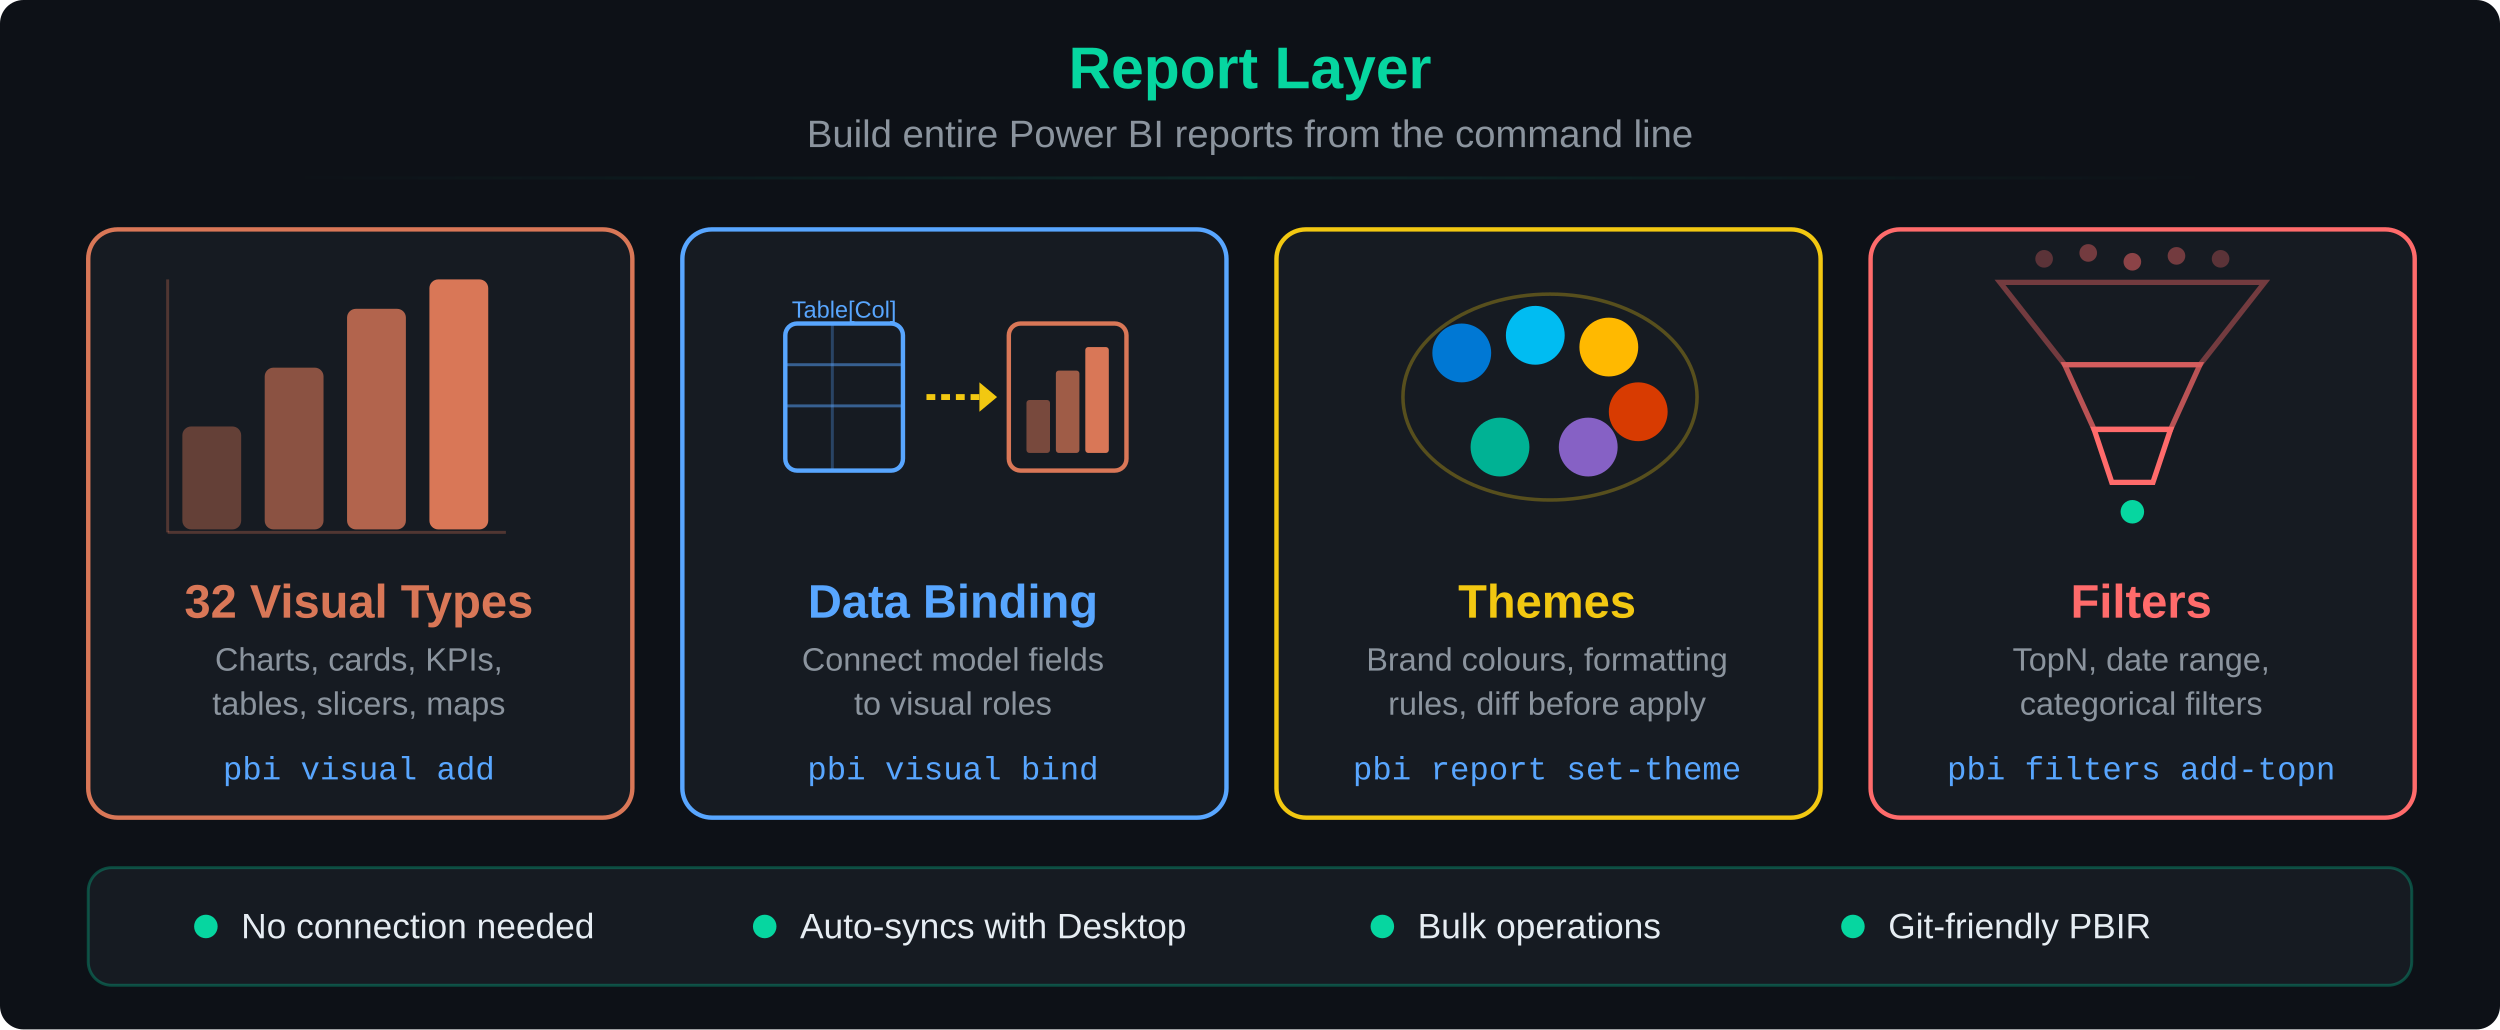
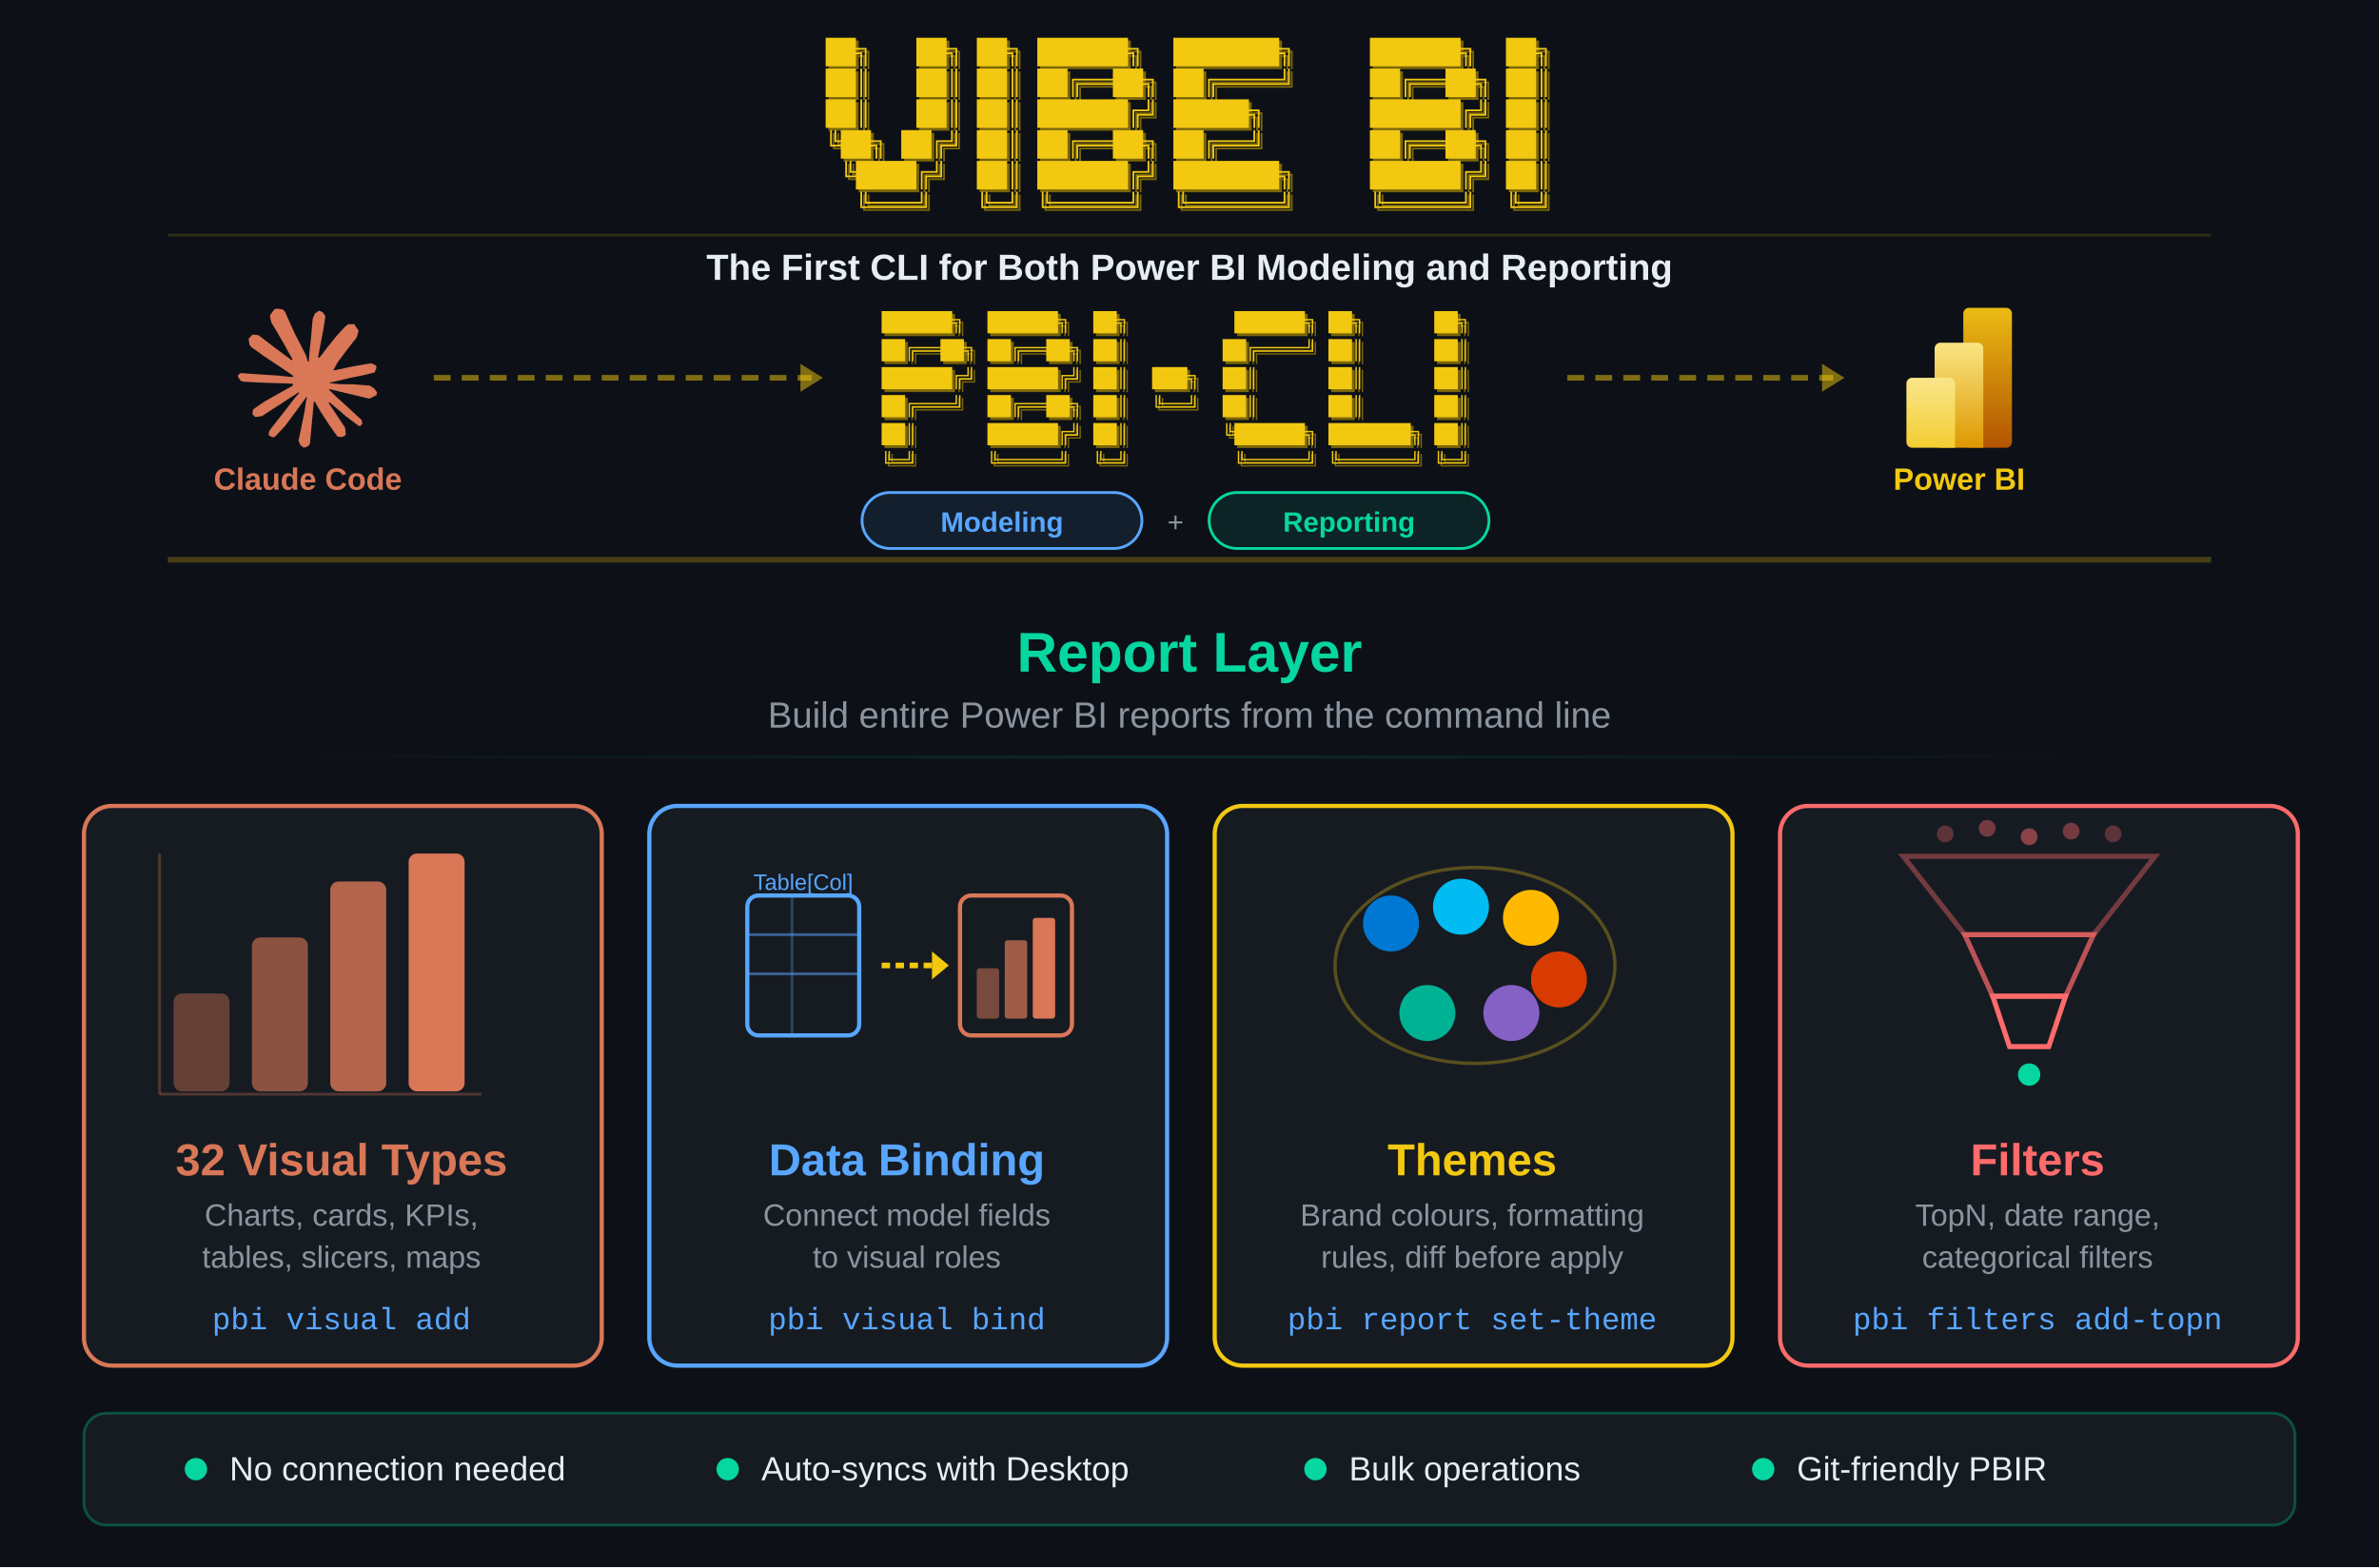
- <svg xmlns="http://www.w3.org/2000/svg" width="850" height="350" viewBox="0 0 850 350">
+ <svg xmlns="http://www.w3.org/2000/svg" width="850" height="560" viewBox="0 0 850 560">
  <defs>
+     <linearGradient id="hdr-bar1" x1="50%" y1="0%" x2="50%" y2="100%">
+       <stop offset="0%" stop-color="#EBBB14" />
+       <stop offset="100%" stop-color="#B25400" />
+     </linearGradient>
+     <linearGradient id="hdr-bar2" x1="50%" y1="0%" x2="50%" y2="100%">
+       <stop offset="0%" stop-color="#F9E583" />
+       <stop offset="100%" stop-color="#DE9800" />
+     </linearGradient>
+     <linearGradient id="hdr-bar3" x1="50%" y1="0%" x2="50%" y2="100%">
+       <stop offset="0%" stop-color="#F9E68B" />
+       <stop offset="100%" stop-color="#F3CD32" />
+     </linearGradient>
+     <linearGradient id="pbi-lg1" x1="50%" y1="0%" x2="50%" y2="100%">
+       <stop offset="0%" stop-color="#EBBB14" />
+       <stop offset="100%" stop-color="#B25400" />
+     </linearGradient>
+     <linearGradient id="pbi-lg2" x1="50%" y1="0%" x2="50%" y2="100%">
+       <stop offset="0%" stop-color="#F9E583" />
+       <stop offset="100%" stop-color="#DE9800" />
+     </linearGradient>
+     <linearGradient id="pbi-lg5" x1="50%" y1="0%" x2="50%" y2="100%">
+       <stop offset="0%" stop-color="#F9E68B" />
+       <stop offset="100%" stop-color="#F3CD32" />
+     </linearGradient>
    <linearGradient id="rl-glow" x1="0%" y1="0%" x2="100%" y2="0%">
      <stop offset="0%" stop-color="#06d6a0" stop-opacity="0" />
      <stop offset="50%" stop-color="#06d6a0" stop-opacity="0.12" />
      <stop offset="100%" stop-color="#06d6a0" stop-opacity="0" />
    </linearGradient>
  </defs>
-   <rect width="100%" height="100%" fill="#0d1117" rx="8" />
-   <text x="425" y="30" font-family="'Segoe UI', Arial, sans-serif" font-size="20" fill="#06d6a0" text-anchor="middle" font-weight="bold">Report Layer</text>
-   <text x="425" y="50" font-family="'Segoe UI', Arial, sans-serif" font-size="13" fill="#8b949e" text-anchor="middle">Build entire Power BI reports from the command line</text>
-   <rect x="100" y="60" width="650" height="1" fill="url(#rl-glow)" />
-   <rect x="30" y="78" width="185" height="200" rx="10" fill="#161b22" stroke="#d97757" stroke-width="1.5" />
-   <g transform="translate(62, 95)">
-     <rect x="0" y="50" width="20" height="35" rx="3" fill="#d97757" opacity="0.4" />
-     <rect x="28" y="30" width="20" height="55" rx="3" fill="#d97757" opacity="0.6" />
-     <rect x="56" y="10" width="20" height="75" rx="3" fill="#d97757" opacity="0.8" />
-     <rect x="84" y="0" width="20" height="85" rx="3" fill="#d97757" />
-     <line x1="-5" y1="86" x2="110" y2="86" stroke="#d97757" stroke-width="1" stroke-opacity="0.3" />
-     <line x1="-5" y1="0" x2="-5" y2="86" stroke="#d97757" stroke-width="1" stroke-opacity="0.3" />
+   <rect width="100%" height="100%" fill="#0d1117" />
+   <text font-family="'Courier New', Courier, monospace" font-size="9" fill="#7A6508" xml:space="preserve">
+     <tspan x="296" y="22">██╗   ██╗ ██╗ ██████╗  ███████╗     ██████╗  ██╗</tspan>
+     <tspan x="296" y="33">██║   ██║ ██║ ██╔══██╗ ██╔════╝     ██╔══██╗ ██║</tspan>
+     <tspan x="296" y="44">██║   ██║ ██║ ██████╔╝ █████╗       ██████╔╝ ██║</tspan>
+     <tspan x="296" y="55">╚██╗ ██╔╝ ██║ ██╔══██╗ ██╔══╝       ██╔══██╗ ██║</tspan>
+     <tspan x="296" y="66"> ╚████╔╝  ██║ ██████╔╝ ███████╗     ██████╔╝ ██║</tspan>
+     <tspan x="296" y="77">  ╚═══╝   ╚═╝ ╚═════╝  ╚══════╝     ╚═════╝  ╚═╝</tspan>
+   </text>
+   <text font-family="'Courier New', Courier, monospace" font-size="9" fill="#F2C811" xml:space="preserve">
+     <tspan x="295" y="21">██╗   ██╗ ██╗ ██████╗  ███████╗     ██████╗  ██╗</tspan>
+     <tspan x="295" y="32">██║   ██║ ██║ ██╔══██╗ ██╔════╝     ██╔══██╗ ██║</tspan>
+     <tspan x="295" y="43">██║   ██║ ██║ ██████╔╝ █████╗       ██████╔╝ ██║</tspan>
+     <tspan x="295" y="54">╚██╗ ██╔╝ ██║ ██╔══██╗ ██╔══╝       ██╔══██╗ ██║</tspan>
+     <tspan x="295" y="65"> ╚████╔╝  ██║ ██████╔╝ ███████╗     ██████╔╝ ██║</tspan>
+     <tspan x="295" y="76">  ╚═══╝   ╚═╝ ╚═════╝  ╚══════╝     ╚═════╝  ╚═╝</tspan>
+   </text>
+   <line x1="60" y1="84" x2="790" y2="84" stroke="#F2C811" stroke-opacity="0.15" stroke-width="1" />
+   <text x="425" y="100" font-family="'Segoe UI', Arial, sans-serif" font-size="13" fill="#e6edf3" text-anchor="middle" font-weight="600">The First CLI for Both Power BI Modeling and Reporting</text>
+   <svg x="85" y="110" width="50" height="50" viewBox="0 0 1200 1200">
+     <path fill="#d97757" d="M 233.96 800.215 L 468.644 668.537 L 472.591 657.101 L 468.644 650.738 L 457.208 650.738 L 417.987 648.322 L 283.893 644.698 L 167.597 639.866 L 54.926 633.826 L 26.577 627.785 L 3.3e-05 592.752 L 2.738 575.275 L 26.577 559.248 L 60.725 562.228 L 136.188 567.383 L 249.423 575.195 L 331.57 580.027 L 453.262 592.671 L 472.591 592.671 L 475.329 584.859 L 468.725 580.027 L 463.571 575.195 L 346.389 495.785 L 219.544 411.866 L 153.101 363.544 L 117.181 339.06 L 99.06 316.107 L 91.248 266.014 L 123.866 230.094 L 167.678 233.074 L 178.873 236.054 L 223.248 270.201 L 318.04 343.57 L 441.826 434.738 L 459.946 449.799 L 467.195 444.644 L 468.081 441.02 L 459.946 427.409 L 392.617 305.718 L 320.779 181.933 L 288.805 130.631 L 280.349 99.866 C 277.369 87.221 275.195 76.591 275.195 63.624 L 312.322 13.208 L 332.859 6.604 L 382.389 13.208 L 403.248 31.329 L 434.014 101.718 L 483.866 212.537 L 561.181 363.221 L 583.812 407.919 L 595.893 449.315 L 600.403 461.96 L 608.215 461.96 L 608.215 454.712 L 614.577 369.826 L 626.336 265.611 L 637.772 131.517 L 641.718 93.745 L 660.403 48.483 L 697.53 24 L 726.524 37.852 L 750.363 72 L 747.06 94.067 L 732.886 186.201 L 705.101 330.524 L 686.98 427.168 L 697.53 427.168 L 709.611 415.087 L 758.497 350.175 L 840.644 247.49 L 876.886 206.738 L 919.168 161.718 L 946.309 140.295 L 997.611 140.295 L 1035.383 196.43 L 1018.47 254.416 L 965.638 321.423 L 921.826 378.202 L 859.007 462.765 L 819.785 530.416 L 823.409 535.812 L 832.752 534.926 L 974.658 504.725 L 1051.329 490.873 L 1142.819 475.168 L 1184.215 494.497 L 1188.725 514.148 L 1172.456 554.336 L 1074.604 578.497 L 959.839 601.45 L 788.94 641.879 L 786.846 643.409 L 789.262 646.389 L 866.255 653.638 L 899.195 655.409 L 979.812 655.409 L 1129.933 666.604 L 1169.154 692.537 L 1192.671 724.269 L 1188.725 748.43 L 1128.322 779.195 L 1046.819 759.866 L 856.591 714.604 L 791.356 698.336 L 782.336 698.336 L 782.336 703.732 L 836.698 756.886 L 936.322 846.846 L 1061.074 962.819 L 1067.436 991.49 L 1051.409 1014.121 L 1034.497 1011.705 L 924.886 929.235 L 882.604 892.108 L 786.846 811.49 L 780.483 811.49 L 780.483 819.946 L 802.55 852.242 L 919.087 1027.409 L 925.128 1081.128 L 916.671 1098.604 L 886.47 1109.154 L 853.289 1103.114 L 785.074 1007.356 L 714.685 899.517 L 657.906 802.872 L 650.98 806.819 L 617.477 1167.705 L 601.772 1186.148 L 565.53 1200 L 535.329 1177.047 L 519.302 1139.92 L 535.329 1066.551 L 554.658 970.792 L 570.362 894.685 L 584.537 800.134 L 592.993 768.725 L 592.43 766.631 L 585.503 767.517 L 514.228 865.369 L 405.826 1011.866 L 320.054 1103.678 L 299.517 1111.812 L 263.92 1093.369 L 267.221 1060.43 L 287.114 1031.114 L 405.826 880.107 L 477.423 786.524 L 523.651 732.483 L 523.329 724.671 L 520.591 724.671 L 205.289 929.396 L 149.154 936.644 L 124.993 914.014 L 127.973 876.886 L 139.409 864.805 L 234.201 799.57 L 233.879 799.893 Z" />
+   </svg>
+   <text x="110" y="175" font-family="'Segoe UI', Arial, sans-serif" font-size="11" fill="#d97757" text-anchor="middle" font-weight="600">Claude Code</text>
+   <line x1="155" y1="135" x2="290" y2="135" stroke="#F2C811" stroke-width="2" stroke-dasharray="6,4" stroke-opacity="0.5" />
+   <polygon points="294,135 286,130 286,140" fill="#F2C811" fill-opacity="0.5" />
+   <text font-family="'Courier New', Courier, monospace" font-size="7" fill="#7A6508" xml:space="preserve">
+     <tspan x="316" y="118">██████╗  ██████╗  ██╗         ██████╗ ██╗      ██╗</tspan>
+     <tspan x="316" y="128">██╔══██╗ ██╔══██╗ ██║        ██╔════╝ ██║      ██║</tspan>
+     <tspan x="316" y="138">██████╔╝ ██████╔╝ ██║  ███╗  ██║      ██║      ██║</tspan>
+     <tspan x="316" y="148">██╔═══╝  ██╔══██╗ ██║  ╚══╝  ██║      ██║      ██║</tspan>
+     <tspan x="316" y="158">██║      ██████╔╝ ██║        ╚██████╗ ███████╗ ██║</tspan>
+     <tspan x="316" y="168">╚═╝      ╚═════╝  ╚═╝         ╚═════╝ ╚══════╝ ╚═╝</tspan>
+   </text>
+   <text font-family="'Courier New', Courier, monospace" font-size="7" fill="#F2C811" xml:space="preserve">
+     <tspan x="315" y="117">██████╗  ██████╗  ██╗         ██████╗ ██╗      ██╗</tspan>
+     <tspan x="315" y="127">██╔══██╗ ██╔══██╗ ██║        ██╔════╝ ██║      ██║</tspan>
+     <tspan x="315" y="137">██████╔╝ ██████╔╝ ██║  ███╗  ██║      ██║      ██║</tspan>
+     <tspan x="315" y="147">██╔═══╝  ██╔══██╗ ██║  ╚══╝  ██║      ██║      ██║</tspan>
+     <tspan x="315" y="157">██║      ██████╔╝ ██║        ╚██████╗ ███████╗ ██║</tspan>
+     <tspan x="315" y="167">╚═╝      ╚═════╝  ╚═╝         ╚═════╝ ╚══════╝ ╚═╝</tspan>
+   </text>
+   <line x1="560" y1="135" x2="655" y2="135" stroke="#F2C811" stroke-width="2" stroke-dasharray="6,4" stroke-opacity="0.5" />
+   <polygon points="659,135 651,130 651,140" fill="#F2C811" fill-opacity="0.5" />
+   <svg x="675" y="110" width="50" height="50" viewBox="0 0 630 630">
+     <g transform="translate(77.5, 0)">
+       <rect fill="url(#pbi-lg1)" x="256" y="0" width="219" height="630" rx="26" />
+       <path fill="url(#pbi-lg2)" d="M346,604 L346,630 L320,630 L153,630 C138.64,630 127,618.36 127,604 L127,183 C127,168.64 138.64,157 153,157 L320,157 C334.36,157 346,168.64 346,183 L346,604 Z" />
+       <path fill="url(#pbi-lg5)" d="M219,604 L219,630 L193,630 L26,630 C11.64,630 0,618.36 0,604 L0,341 C0,326.64 11.64,315 26,315 L193,315 C207.36,315 219,326.64 219,341 L219,604 Z" />
+     </g>
+   </svg>
+   <text x="700" y="175" font-family="'Segoe UI', Arial, sans-serif" font-size="11" fill="#F2C811" text-anchor="middle" font-weight="600">Power BI</text>
+   <rect x="308" y="176" width="100" height="20" rx="10" fill="#58a6ff" fill-opacity="0.1" stroke="#58a6ff" stroke-width="1" />
+   <text x="358" y="190" font-family="'Segoe UI', Arial, sans-serif" font-size="10" fill="#58a6ff" text-anchor="middle" font-weight="600">Modeling</text>
+   <text x="420" y="190" font-family="'Segoe UI', Arial, sans-serif" font-size="10" fill="#8b949e" text-anchor="middle">+</text>
+   <rect x="432" y="176" width="100" height="20" rx="10" fill="#06d6a0" fill-opacity="0.1" stroke="#06d6a0" stroke-width="1" />
+   <text x="482" y="190" font-family="'Segoe UI', Arial, sans-serif" font-size="10" fill="#06d6a0" text-anchor="middle" font-weight="600">Reporting</text>
+   <line x1="60" y1="200" x2="790" y2="200" stroke="#F2C811" stroke-opacity="0.25" stroke-width="2" />
+   <g transform="translate(0, 210)">
+     <text x="425" y="30" font-family="'Segoe UI', Arial, sans-serif" font-size="20" fill="#06d6a0" text-anchor="middle" font-weight="bold">Report Layer</text>
+     <text x="425" y="50" font-family="'Segoe UI', Arial, sans-serif" font-size="13" fill="#8b949e" text-anchor="middle">Build entire Power BI reports from the command line</text>
+     <rect x="100" y="60" width="650" height="1" fill="url(#rl-glow)" />
+     <rect x="30" y="78" width="185" height="200" rx="10" fill="#161b22" stroke="#d97757" stroke-width="1.5" />
+     <g transform="translate(62, 95)">
+       <rect x="0" y="50" width="20" height="35" rx="3" fill="#d97757" opacity="0.4" />
+       <rect x="28" y="30" width="20" height="55" rx="3" fill="#d97757" opacity="0.6" />
+       <rect x="56" y="10" width="20" height="75" rx="3" fill="#d97757" opacity="0.8" />
+       <rect x="84" y="0" width="20" height="85" rx="3" fill="#d97757" />
+       <line x1="-5" y1="86" x2="110" y2="86" stroke="#d97757" stroke-width="1" stroke-opacity="0.3" />
+       <line x1="-5" y1="0" x2="-5" y2="86" stroke="#d97757" stroke-width="1" stroke-opacity="0.3" />
+     </g>
+     <text x="122" y="210" font-family="'Segoe UI', Arial, sans-serif" font-size="16" fill="#d97757" text-anchor="middle" font-weight="bold">32 Visual Types</text>
+     <text x="122" y="228" font-family="'Segoe UI', Arial, sans-serif" font-size="11" fill="#8b949e" text-anchor="middle">Charts, cards, KPIs,</text>
+     <text x="122" y="243" font-family="'Segoe UI', Arial, sans-serif" font-size="11" fill="#8b949e" text-anchor="middle">tables, slicers, maps</text>
+     <text x="122" y="265" font-family="'Courier New', Courier, monospace" font-size="11" fill="#58a6ff" text-anchor="middle">pbi visual add</text>
+     <rect x="232" y="78" width="185" height="200" rx="10" fill="#161b22" stroke="#58a6ff" stroke-width="1.5" />
+     <g transform="translate(267, 100)">
+       <rect x="0" y="10" width="40" height="50" rx="4" fill="none" stroke="#58a6ff" stroke-width="1.5" />
+       <line x1="0" y1="24" x2="40" y2="24" stroke="#58a6ff" stroke-width="1" stroke-opacity="0.5" />
+       <line x1="0" y1="38" x2="40" y2="38" stroke="#58a6ff" stroke-width="1" stroke-opacity="0.5" />
+       <line x1="16" y1="10" x2="16" y2="60" stroke="#58a6ff" stroke-width="1" stroke-opacity="0.3" />
+       <text x="20" y="8" font-family="'Segoe UI', Arial, sans-serif" font-size="8" fill="#58a6ff" text-anchor="middle">Table[Col]</text>
+       <line x1="48" y1="35" x2="68" y2="35" stroke="#F2C811" stroke-width="2" stroke-dasharray="3,2" />
+       <polygon points="72,35 66,30 66,40" fill="#F2C811" />
+       <rect x="76" y="10" width="40" height="50" rx="4" fill="none" stroke="#d97757" stroke-width="1.5" />
+       <rect x="82" y="36" width="8" height="18" rx="1" fill="#d97757" opacity="0.5" />
+       <rect x="92" y="26" width="8" height="28" rx="1" fill="#d97757" opacity="0.7" />
+       <rect x="102" y="18" width="8" height="36" rx="1" fill="#d97757" />
+     </g>
+     <text x="324" y="210" font-family="'Segoe UI', Arial, sans-serif" font-size="16" fill="#58a6ff" text-anchor="middle" font-weight="bold">Data Binding</text>
+     <text x="324" y="228" font-family="'Segoe UI', Arial, sans-serif" font-size="11" fill="#8b949e" text-anchor="middle">Connect model fields</text>
+     <text x="324" y="243" font-family="'Segoe UI', Arial, sans-serif" font-size="11" fill="#8b949e" text-anchor="middle">to visual roles</text>
+     <text x="324" y="265" font-family="'Courier New', Courier, monospace" font-size="11" fill="#58a6ff" text-anchor="middle">pbi visual bind</text>
+     <rect x="434" y="78" width="185" height="200" rx="10" fill="#161b22" stroke="#F2C811" stroke-width="1.5" />
+     <g transform="translate(472, 100)">
+       <ellipse cx="55" cy="35" rx="50" ry="35" fill="none" stroke="#F2C811" stroke-width="1.2" stroke-opacity="0.3" />
+       <circle cx="25" cy="20" r="10" fill="#0078D4" />
+       <circle cx="50" cy="14" r="10" fill="#00BCF2" />
+       <circle cx="75" cy="18" r="10" fill="#FFB900" />
+       <circle cx="85" cy="40" r="10" fill="#D83B01" />
+       <circle cx="68" cy="52" r="10" fill="#8661C5" />
+       <circle cx="38" cy="52" r="10" fill="#00B294" />
+     </g>
+     <text x="526" y="210" font-family="'Segoe UI', Arial, sans-serif" font-size="16" fill="#F2C811" text-anchor="middle" font-weight="bold">Themes</text>
+     <text x="526" y="228" font-family="'Segoe UI', Arial, sans-serif" font-size="11" fill="#8b949e" text-anchor="middle">Brand colours, formatting</text>
+     <text x="526" y="243" font-family="'Segoe UI', Arial, sans-serif" font-size="11" fill="#8b949e" text-anchor="middle">rules, diff before apply</text>
+     <text x="526" y="265" font-family="'Courier New', Courier, monospace" font-size="11" fill="#58a6ff" text-anchor="middle">pbi report set-theme</text>
+     <rect x="636" y="78" width="185" height="200" rx="10" fill="#161b22" stroke="#ff6b6b" stroke-width="1.5" />
+     <g transform="translate(680, 96)">
+       <polygon points="0,0 90,0 68,28 22,28" fill="none" stroke="#ff6b6b" stroke-width="1.8" opacity="0.4" />
+       <polygon points="22,28 68,28 58,50 32,50" fill="none" stroke="#ff6b6b" stroke-width="1.8" opacity="0.7" />
+       <polygon points="32,50 58,50 52,68 38,68" fill="none" stroke="#ff6b6b" stroke-width="1.8" />
+       <circle cx="15" cy="-8" r="3" fill="#ff6b6b" opacity="0.3" />
+       <circle cx="30" cy="-10" r="3" fill="#ff6b6b" opacity="0.4" />
+       <circle cx="45" cy="-7" r="3" fill="#ff6b6b" opacity="0.5" />
+       <circle cx="60" cy="-9" r="3" fill="#ff6b6b" opacity="0.4" />
+       <circle cx="75" cy="-8" r="3" fill="#ff6b6b" opacity="0.3" />
+       <circle cx="45" cy="78" r="4" fill="#06d6a0" />
+     </g>
+     <text x="728" y="210" font-family="'Segoe UI', Arial, sans-serif" font-size="16" fill="#ff6b6b" text-anchor="middle" font-weight="bold">Filters</text>
+     <text x="728" y="228" font-family="'Segoe UI', Arial, sans-serif" font-size="11" fill="#8b949e" text-anchor="middle">TopN, date range,</text>
+     <text x="728" y="243" font-family="'Segoe UI', Arial, sans-serif" font-size="11" fill="#8b949e" text-anchor="middle">categorical filters</text>
+     <text x="728" y="265" font-family="'Courier New', Courier, monospace" font-size="11" fill="#58a6ff" text-anchor="middle">pbi filters add-topn</text>
+     <rect x="30" y="295" width="790" height="40" rx="8" fill="#161b22" stroke="#06d6a0" stroke-width="1" stroke-opacity="0.3" />
+     <circle cx="70" cy="315" r="4" fill="#06d6a0" />
+     <text x="82" y="319" font-family="'Segoe UI', Arial, sans-serif" font-size="12" fill="#e6edf3">No connection needed</text>
+     <circle cx="260" cy="315" r="4" fill="#06d6a0" />
+     <text x="272" y="319" font-family="'Segoe UI', Arial, sans-serif" font-size="12" fill="#e6edf3">Auto-syncs with Desktop</text>
+     <circle cx="470" cy="315" r="4" fill="#06d6a0" />
+     <text x="482" y="319" font-family="'Segoe UI', Arial, sans-serif" font-size="12" fill="#e6edf3">Bulk operations</text>
+     <circle cx="630" cy="315" r="4" fill="#06d6a0" />
+     <text x="642" y="319" font-family="'Segoe UI', Arial, sans-serif" font-size="12" fill="#e6edf3">Git-friendly PBIR</text>
  </g>
-   <text x="122" y="210" font-family="'Segoe UI', Arial, sans-serif" font-size="16" fill="#d97757" text-anchor="middle" font-weight="bold">32 Visual Types</text>
-   <text x="122" y="228" font-family="'Segoe UI', Arial, sans-serif" font-size="11" fill="#8b949e" text-anchor="middle">Charts, cards, KPIs,</text>
-   <text x="122" y="243" font-family="'Segoe UI', Arial, sans-serif" font-size="11" fill="#8b949e" text-anchor="middle">tables, slicers, maps</text>
-   <text x="122" y="265" font-family="'Courier New', Courier, monospace" font-size="11" fill="#58a6ff" text-anchor="middle">pbi visual add</text>
-   <rect x="232" y="78" width="185" height="200" rx="10" fill="#161b22" stroke="#58a6ff" stroke-width="1.5" />
-   <g transform="translate(267, 100)">
-     <rect x="0" y="10" width="40" height="50" rx="4" fill="none" stroke="#58a6ff" stroke-width="1.5" />
-     <line x1="0" y1="24" x2="40" y2="24" stroke="#58a6ff" stroke-width="1" stroke-opacity="0.5" />
-     <line x1="0" y1="38" x2="40" y2="38" stroke="#58a6ff" stroke-width="1" stroke-opacity="0.5" />
-     <line x1="16" y1="10" x2="16" y2="60" stroke="#58a6ff" stroke-width="1" stroke-opacity="0.3" />
-     <text x="20" y="8" font-family="'Segoe UI', Arial, sans-serif" font-size="8" fill="#58a6ff" text-anchor="middle">Table[Col]</text>
-     <line x1="48" y1="35" x2="68" y2="35" stroke="#F2C811" stroke-width="2" stroke-dasharray="3,2" />
-     <polygon points="72,35 66,30 66,40" fill="#F2C811" />
-     <rect x="76" y="10" width="40" height="50" rx="4" fill="none" stroke="#d97757" stroke-width="1.5" />
-     <rect x="82" y="36" width="8" height="18" rx="1" fill="#d97757" opacity="0.5" />
-     <rect x="92" y="26" width="8" height="28" rx="1" fill="#d97757" opacity="0.7" />
-     <rect x="102" y="18" width="8" height="36" rx="1" fill="#d97757" />
-   </g>
-   <text x="324" y="210" font-family="'Segoe UI', Arial, sans-serif" font-size="16" fill="#58a6ff" text-anchor="middle" font-weight="bold">Data Binding</text>
-   <text x="324" y="228" font-family="'Segoe UI', Arial, sans-serif" font-size="11" fill="#8b949e" text-anchor="middle">Connect model fields</text>
-   <text x="324" y="243" font-family="'Segoe UI', Arial, sans-serif" font-size="11" fill="#8b949e" text-anchor="middle">to visual roles</text>
-   <text x="324" y="265" font-family="'Courier New', Courier, monospace" font-size="11" fill="#58a6ff" text-anchor="middle">pbi visual bind</text>
-   <rect x="434" y="78" width="185" height="200" rx="10" fill="#161b22" stroke="#F2C811" stroke-width="1.5" />
-   <g transform="translate(472, 100)">
-     <ellipse cx="55" cy="35" rx="50" ry="35" fill="none" stroke="#F2C811" stroke-width="1.2" stroke-opacity="0.3" />
-     <circle cx="25" cy="20" r="10" fill="#0078D4" />
-     <circle cx="50" cy="14" r="10" fill="#00BCF2" />
-     <circle cx="75" cy="18" r="10" fill="#FFB900" />
-     <circle cx="85" cy="40" r="10" fill="#D83B01" />
-     <circle cx="68" cy="52" r="10" fill="#8661C5" />
-     <circle cx="38" cy="52" r="10" fill="#00B294" />
-   </g>
-   <text x="526" y="210" font-family="'Segoe UI', Arial, sans-serif" font-size="16" fill="#F2C811" text-anchor="middle" font-weight="bold">Themes</text>
-   <text x="526" y="228" font-family="'Segoe UI', Arial, sans-serif" font-size="11" fill="#8b949e" text-anchor="middle">Brand colours, formatting</text>
-   <text x="526" y="243" font-family="'Segoe UI', Arial, sans-serif" font-size="11" fill="#8b949e" text-anchor="middle">rules, diff before apply</text>
-   <text x="526" y="265" font-family="'Courier New', Courier, monospace" font-size="11" fill="#58a6ff" text-anchor="middle">pbi report set-theme</text>
-   <rect x="636" y="78" width="185" height="200" rx="10" fill="#161b22" stroke="#ff6b6b" stroke-width="1.5" />
-   <g transform="translate(680, 96)">
-     <polygon points="0,0 90,0 68,28 22,28" fill="none" stroke="#ff6b6b" stroke-width="1.8" opacity="0.4" />
-     <polygon points="22,28 68,28 58,50 32,50" fill="none" stroke="#ff6b6b" stroke-width="1.8" opacity="0.7" />
-     <polygon points="32,50 58,50 52,68 38,68" fill="none" stroke="#ff6b6b" stroke-width="1.8" />
-     <circle cx="15" cy="-8" r="3" fill="#ff6b6b" opacity="0.3" />
-     <circle cx="30" cy="-10" r="3" fill="#ff6b6b" opacity="0.4" />
-     <circle cx="45" cy="-7" r="3" fill="#ff6b6b" opacity="0.5" />
-     <circle cx="60" cy="-9" r="3" fill="#ff6b6b" opacity="0.4" />
-     <circle cx="75" cy="-8" r="3" fill="#ff6b6b" opacity="0.3" />
-     <circle cx="45" cy="78" r="4" fill="#06d6a0" />
-   </g>
-   <text x="728" y="210" font-family="'Segoe UI', Arial, sans-serif" font-size="16" fill="#ff6b6b" text-anchor="middle" font-weight="bold">Filters</text>
-   <text x="728" y="228" font-family="'Segoe UI', Arial, sans-serif" font-size="11" fill="#8b949e" text-anchor="middle">TopN, date range,</text>
-   <text x="728" y="243" font-family="'Segoe UI', Arial, sans-serif" font-size="11" fill="#8b949e" text-anchor="middle">categorical filters</text>
-   <text x="728" y="265" font-family="'Courier New', Courier, monospace" font-size="11" fill="#58a6ff" text-anchor="middle">pbi filters add-topn</text>
-   <rect x="30" y="295" width="790" height="40" rx="8" fill="#161b22" stroke="#06d6a0" stroke-width="1" stroke-opacity="0.3" />
-   <circle cx="70" cy="315" r="4" fill="#06d6a0" />
-   <text x="82" y="319" font-family="'Segoe UI', Arial, sans-serif" font-size="12" fill="#e6edf3">No connection needed</text>
-   <circle cx="260" cy="315" r="4" fill="#06d6a0" />
-   <text x="272" y="319" font-family="'Segoe UI', Arial, sans-serif" font-size="12" fill="#e6edf3">Auto-syncs with Desktop</text>
-   <circle cx="470" cy="315" r="4" fill="#06d6a0" />
-   <text x="482" y="319" font-family="'Segoe UI', Arial, sans-serif" font-size="12" fill="#e6edf3">Bulk operations</text>
-   <circle cx="630" cy="315" r="4" fill="#06d6a0" />
-   <text x="642" y="319" font-family="'Segoe UI', Arial, sans-serif" font-size="12" fill="#e6edf3">Git-friendly PBIR</text>
</svg>
